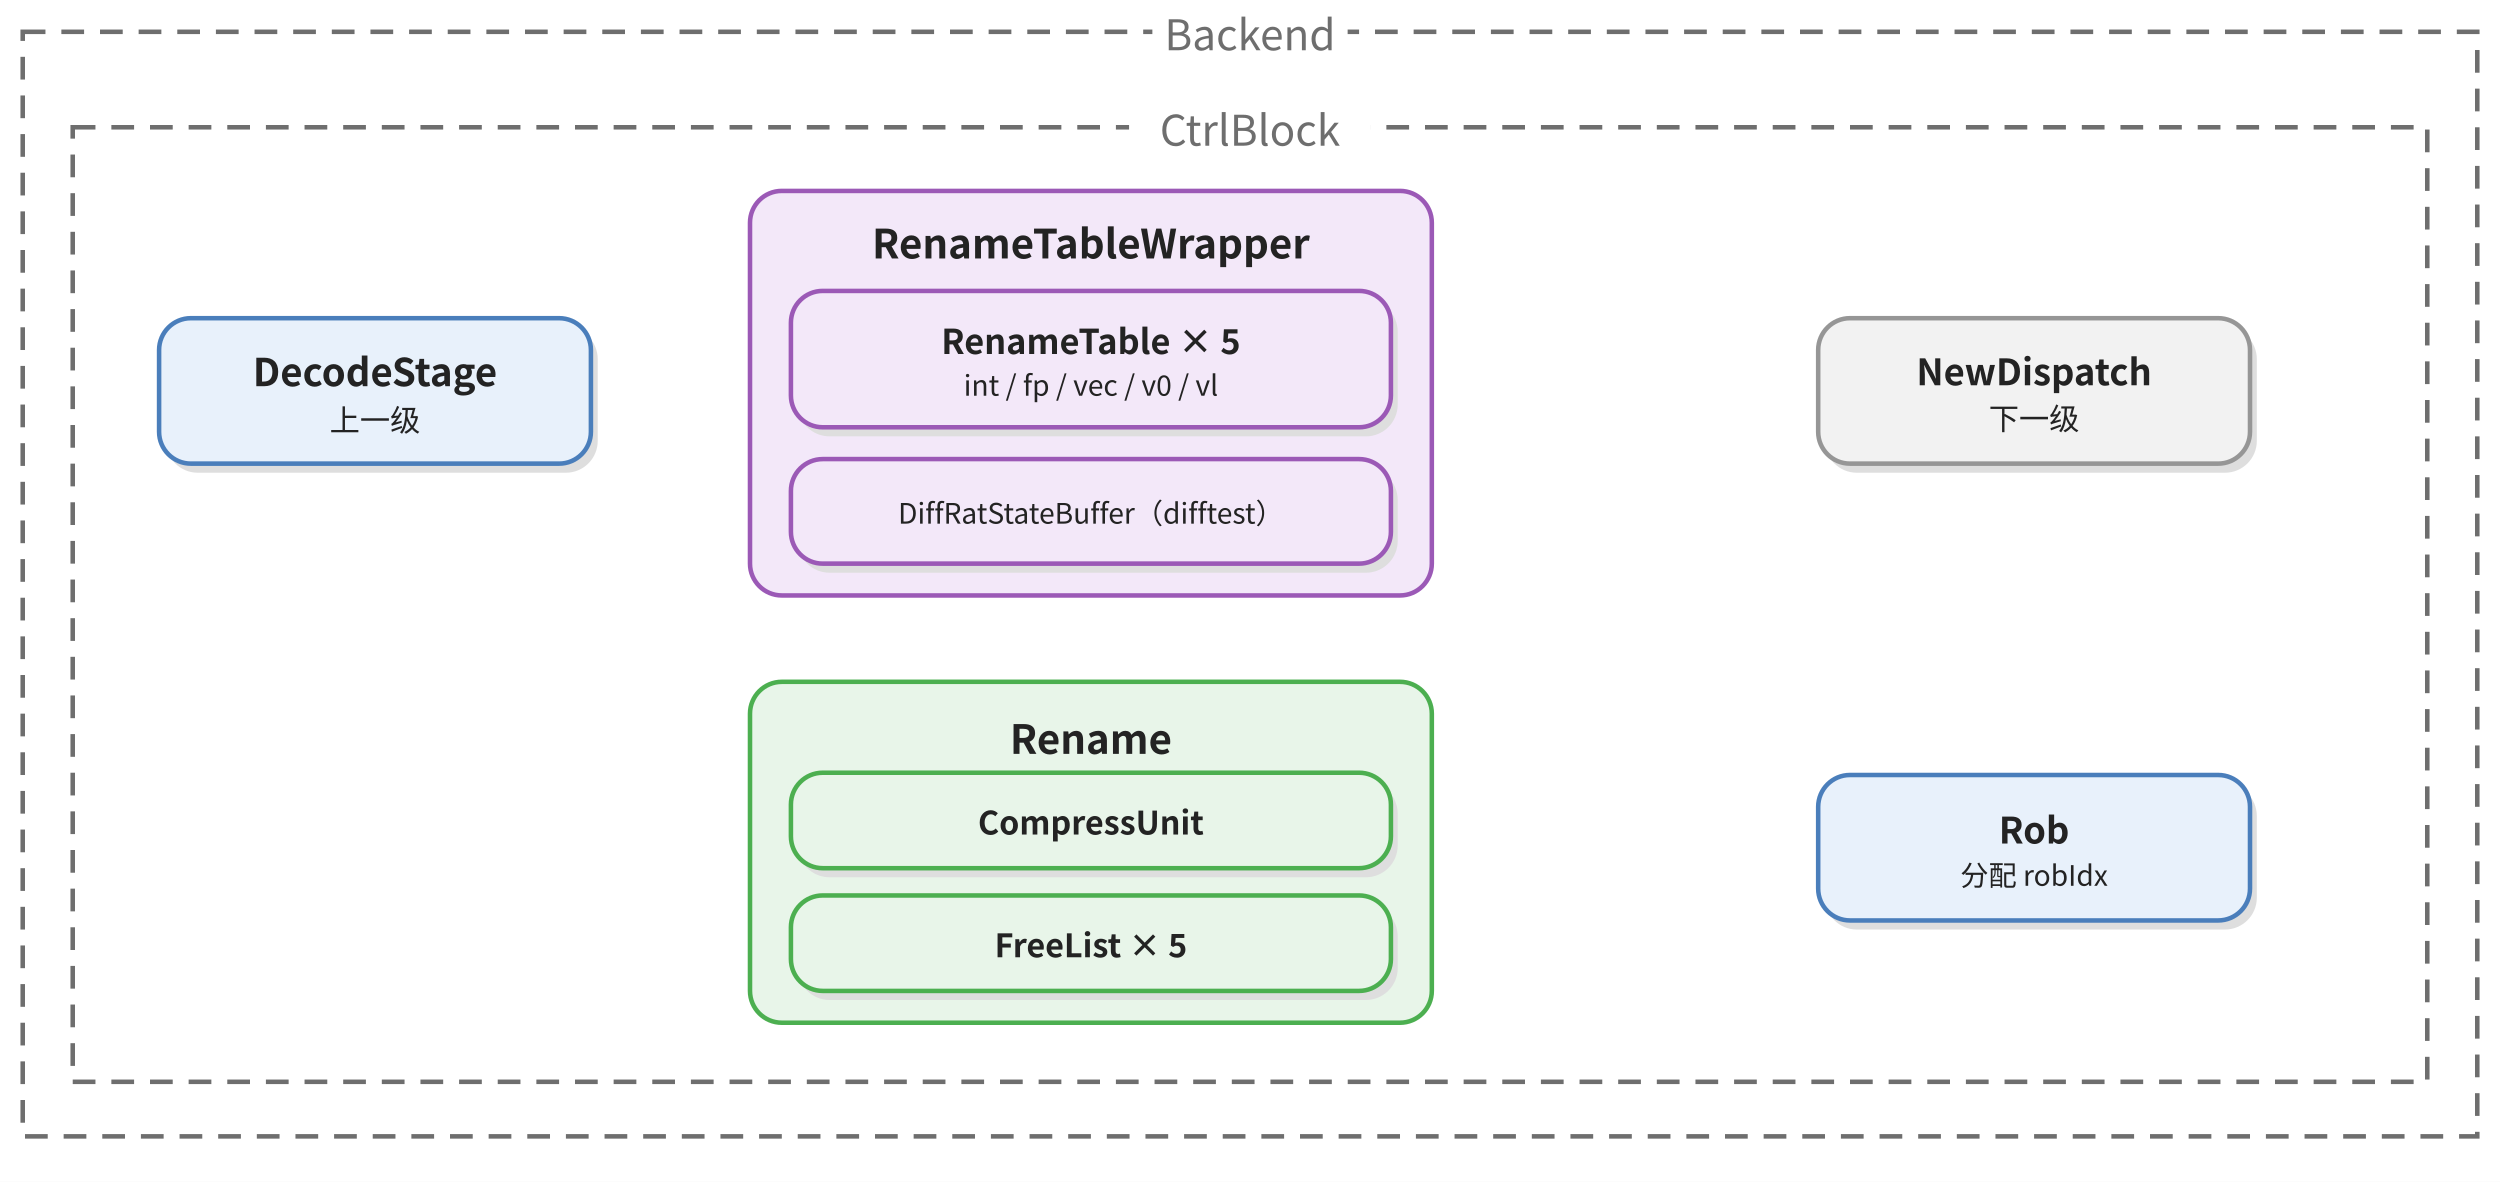
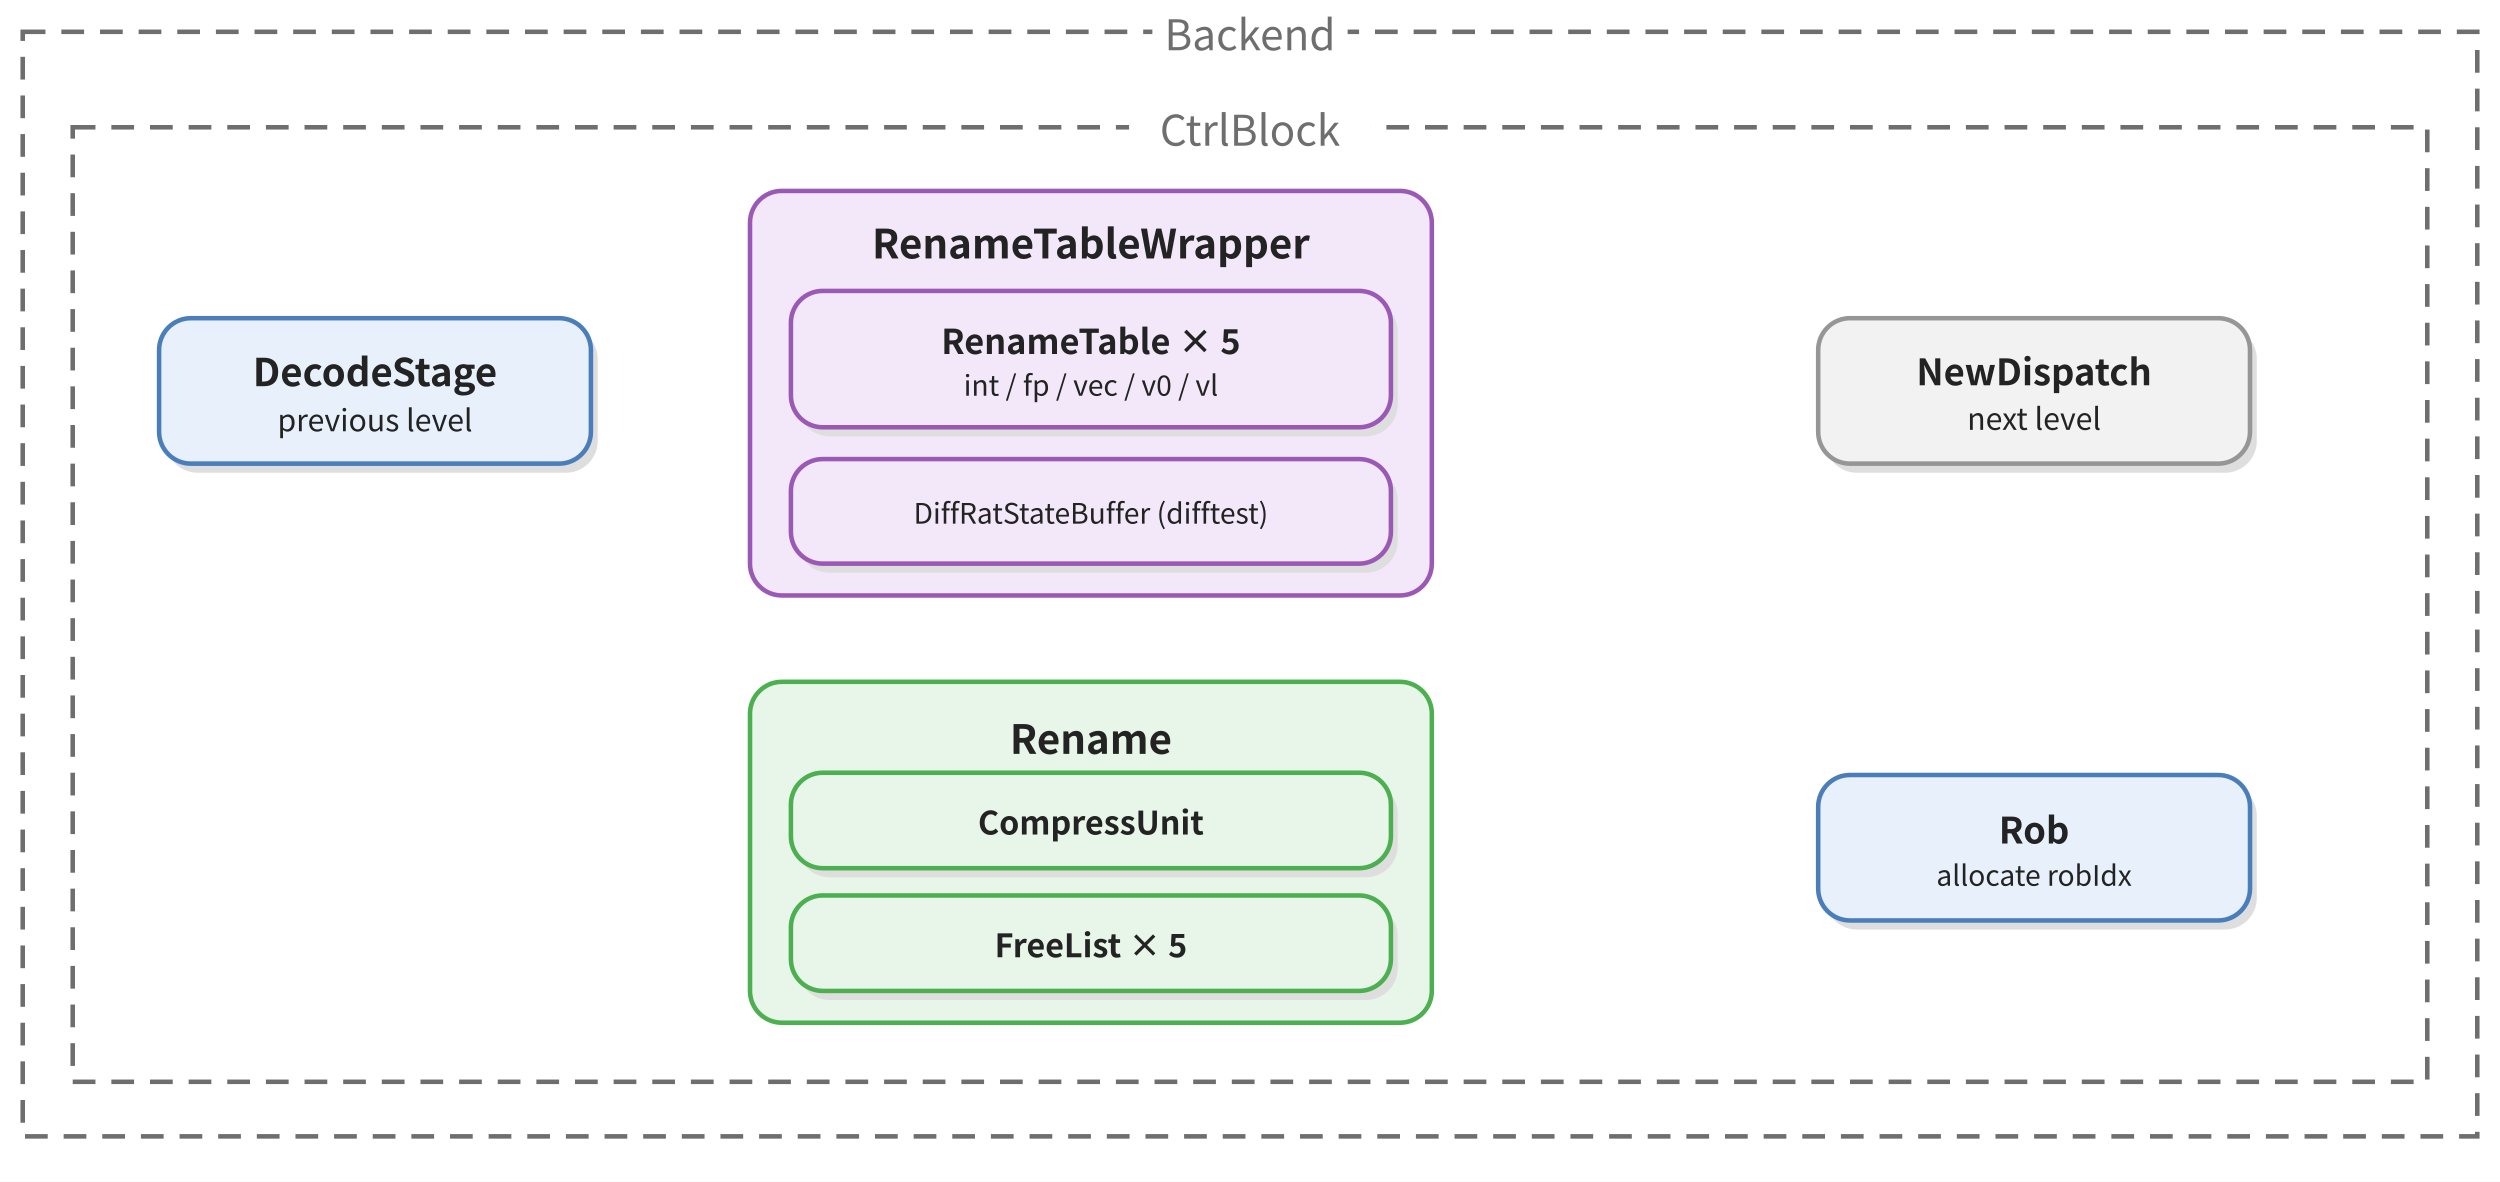
- <svg xmlns="http://www.w3.org/2000/svg" width="1100" height="520" viewBox="0 0 1100 520" font-family="'Noto Sans CJK SC','Source Han Sans SC','Microsoft YaHei','PingFang SC',sans-serif">
+ <svg xmlns="http://www.w3.org/2000/svg" width="1100" height="520" viewBox="0 0 1100 520" font-family="'Noto Sans CJK SC','Source Han Sans SC','Microsoft YaHei','PingFang SC',sans-serif" xml:space="preserve">
  <rect x="0" y="0" width="1100" height="520" fill="#ffffff" />
  <rect x="10" y="14" width="1080" height="486" rx="0" fill="none" stroke="#6E6E6E" stroke-width="2" stroke-dasharray="10 7" />
  <rect x="507.042" y="2.468" width="85.915" height="23.065" rx="0" fill="#FFFFFF" />
-   <text x="550.0" y="14" font-size="18.6" fill="#6E6E6E" text-anchor="middle" dominant-baseline="central">Backend</text>
+   <text xml:space="preserve" x="550.0" y="14" font-size="18.6" fill="#6E6E6E" text-anchor="middle" dominant-baseline="central">Backend</text>
  <rect x="32" y="56" width="1036" height="420" rx="0" fill="none" stroke="#6E6E6E" stroke-width="2" stroke-dasharray="10 7" />
  <rect x="496.796" y="44.468" width="106.407" height="23.065" rx="0" fill="#FFFFFF" />
-   <text x="550.0" y="56" font-size="18.6" fill="#6E6E6E" text-anchor="middle" dominant-baseline="central">CtrlBlock</text>
+   <text xml:space="preserve" x="550.0" y="56" font-size="18.6" fill="#6E6E6E" text-anchor="middle" dominant-baseline="central">CtrlBlock</text>
  <rect x="73" y="144" width="190" height="64" rx="14" fill="#DEDEDE" />
  <rect x="70" y="140" width="190" height="64" rx="14" fill="#E8F1FB" stroke="#4A7EBB" stroke-width="2" />
-   <text x="165.0" y="162.552" font-size="16.9" fill="#232323" text-anchor="middle" dominant-baseline="central" font-weight="bold">DecodeStage</text>
-   <text x="165.0" y="183.967" font-size="13.3" fill="#232323" text-anchor="middle" dominant-baseline="central">上一级</text>
+   <text xml:space="preserve" x="165.0" y="162.552" font-size="16.9" fill="#232323" text-anchor="middle" dominant-baseline="central" font-weight="bold">DecodeStage</text>
+   <text xml:space="preserve" x="165.0" y="183.967" font-size="13.3" fill="#232323" text-anchor="middle" dominant-baseline="central">previous level</text>
  <rect x="330" y="84" width="300" height="178" rx="14" fill="#F3E8F9" stroke="#9B59B6" stroke-width="2" />
-   <text x="480" y="106" font-size="17.7" fill="#232323" text-anchor="middle" dominant-baseline="central" font-weight="bold">RenameTableWrapper</text>
+   <text xml:space="preserve" x="480" y="106" font-size="17.7" fill="#232323" text-anchor="middle" dominant-baseline="central" font-weight="bold">RenameTableWrapper</text>
  <rect x="351" y="132" width="264" height="60" rx="14" fill="#DEDEDE" />
  <rect x="348" y="128" width="264" height="60" rx="14" fill="#F3E8F9" stroke="#9B59B6" stroke-width="2" />
-   <text x="480.0" y="149.182" font-size="15.1" fill="#232323" text-anchor="middle" dominant-baseline="central" font-weight="bold">RenameTable × 5</text>
-   <text x="480.0" y="168.707" font-size="12.4" fill="#232323" text-anchor="middle" dominant-baseline="central">int / fp / vec / v0 / vl</text>
+   <text xml:space="preserve" x="480.0" y="149.182" font-size="15.1" fill="#232323" text-anchor="middle" dominant-baseline="central" font-weight="bold">RenameTable × 5</text>
+   <text xml:space="preserve" x="480.0" y="168.707" font-size="12.4" fill="#232323" text-anchor="middle" dominant-baseline="central">int / fp / vec / v0 / vl</text>
  <rect x="351" y="206" width="264" height="46" rx="14" fill="#DEDEDE" />
  <rect x="348" y="202" width="264" height="46" rx="14" fill="#F3E8F9" stroke="#9B59B6" stroke-width="2" />
-   <text x="480.0" y="225.0" font-size="12.4" fill="#232323" text-anchor="middle" dominant-baseline="central">DiffRatStateBuffer（difftest）</text>
+   <text xml:space="preserve" x="480.0" y="225.0" font-size="12.4" fill="#232323" text-anchor="middle" dominant-baseline="central">DiffRatStateBuffer (difftest)</text>
  <rect x="803" y="144" width="190" height="64" rx="14" fill="#DEDEDE" />
  <rect x="800" y="140" width="190" height="64" rx="14" fill="#F2F2F2" stroke="#969696" stroke-width="2" />
-   <text x="895.0" y="162.552" font-size="16.0" fill="#232323" text-anchor="middle" dominant-baseline="central" font-weight="bold">NewDispatch</text>
-   <text x="895.0" y="183.337" font-size="13.3" fill="#232323" text-anchor="middle" dominant-baseline="central">下一级</text>
+   <text xml:space="preserve" x="895.0" y="162.552" font-size="16.0" fill="#232323" text-anchor="middle" dominant-baseline="central" font-weight="bold">NewDispatch</text>
+   <text xml:space="preserve" x="895.0" y="183.337" font-size="13.3" fill="#232323" text-anchor="middle" dominant-baseline="central">next level</text>
  <rect x="330" y="300" width="300" height="150" rx="14" fill="#E8F5E9" stroke="#4CAF50" stroke-width="2" />
-   <text x="480" y="324" font-size="17.7" fill="#232323" text-anchor="middle" dominant-baseline="central" font-weight="bold">Rename</text>
+   <text xml:space="preserve" x="480" y="324" font-size="17.7" fill="#232323" text-anchor="middle" dominant-baseline="central" font-weight="bold">Rename</text>
  <rect x="351" y="344" width="264" height="42" rx="14" fill="#DEDEDE" />
  <rect x="348" y="340" width="264" height="42" rx="14" fill="#E8F5E9" stroke="#4CAF50" stroke-width="2" />
-   <text x="480.0" y="361.0" font-size="14.2" fill="#232323" text-anchor="middle" dominant-baseline="central" font-weight="bold">CompressUnit</text>
+   <text xml:space="preserve" x="480.0" y="361.0" font-size="14.2" fill="#232323" text-anchor="middle" dominant-baseline="central" font-weight="bold">CompressUnit</text>
  <rect x="351" y="398" width="264" height="42" rx="14" fill="#DEDEDE" />
  <rect x="348" y="394" width="264" height="42" rx="14" fill="#E8F5E9" stroke="#4CAF50" stroke-width="2" />
-   <text x="480.0" y="415.0" font-size="14.2" fill="#232323" text-anchor="middle" dominant-baseline="central" font-weight="bold">FreeList × 5</text>
+   <text xml:space="preserve" x="480.0" y="415.0" font-size="14.2" fill="#232323" text-anchor="middle" dominant-baseline="central" font-weight="bold">FreeList × 5</text>
  <rect x="803" y="345" width="190" height="64" rx="14" fill="#DEDEDE" />
  <rect x="800" y="341" width="190" height="64" rx="14" fill="#E8F1FB" stroke="#4A7EBB" stroke-width="2" />
-   <text x="895.0" y="364.182" font-size="16.0" fill="#232323" text-anchor="middle" dominant-baseline="central" font-weight="bold">Rob</text>
-   <text x="895.0" y="384.337" font-size="12.4" fill="#232323" text-anchor="middle" dominant-baseline="central">分配 robIdx</text>
+   <text xml:space="preserve" x="895.0" y="364.182" font-size="16.0" fill="#232323" text-anchor="middle" dominant-baseline="central" font-weight="bold">Rob</text>
+   <text xml:space="preserve" x="895.0" y="384.337" font-size="12.4" fill="#232323" text-anchor="middle" dominant-baseline="central">allocate robIdx</text>
</svg>
